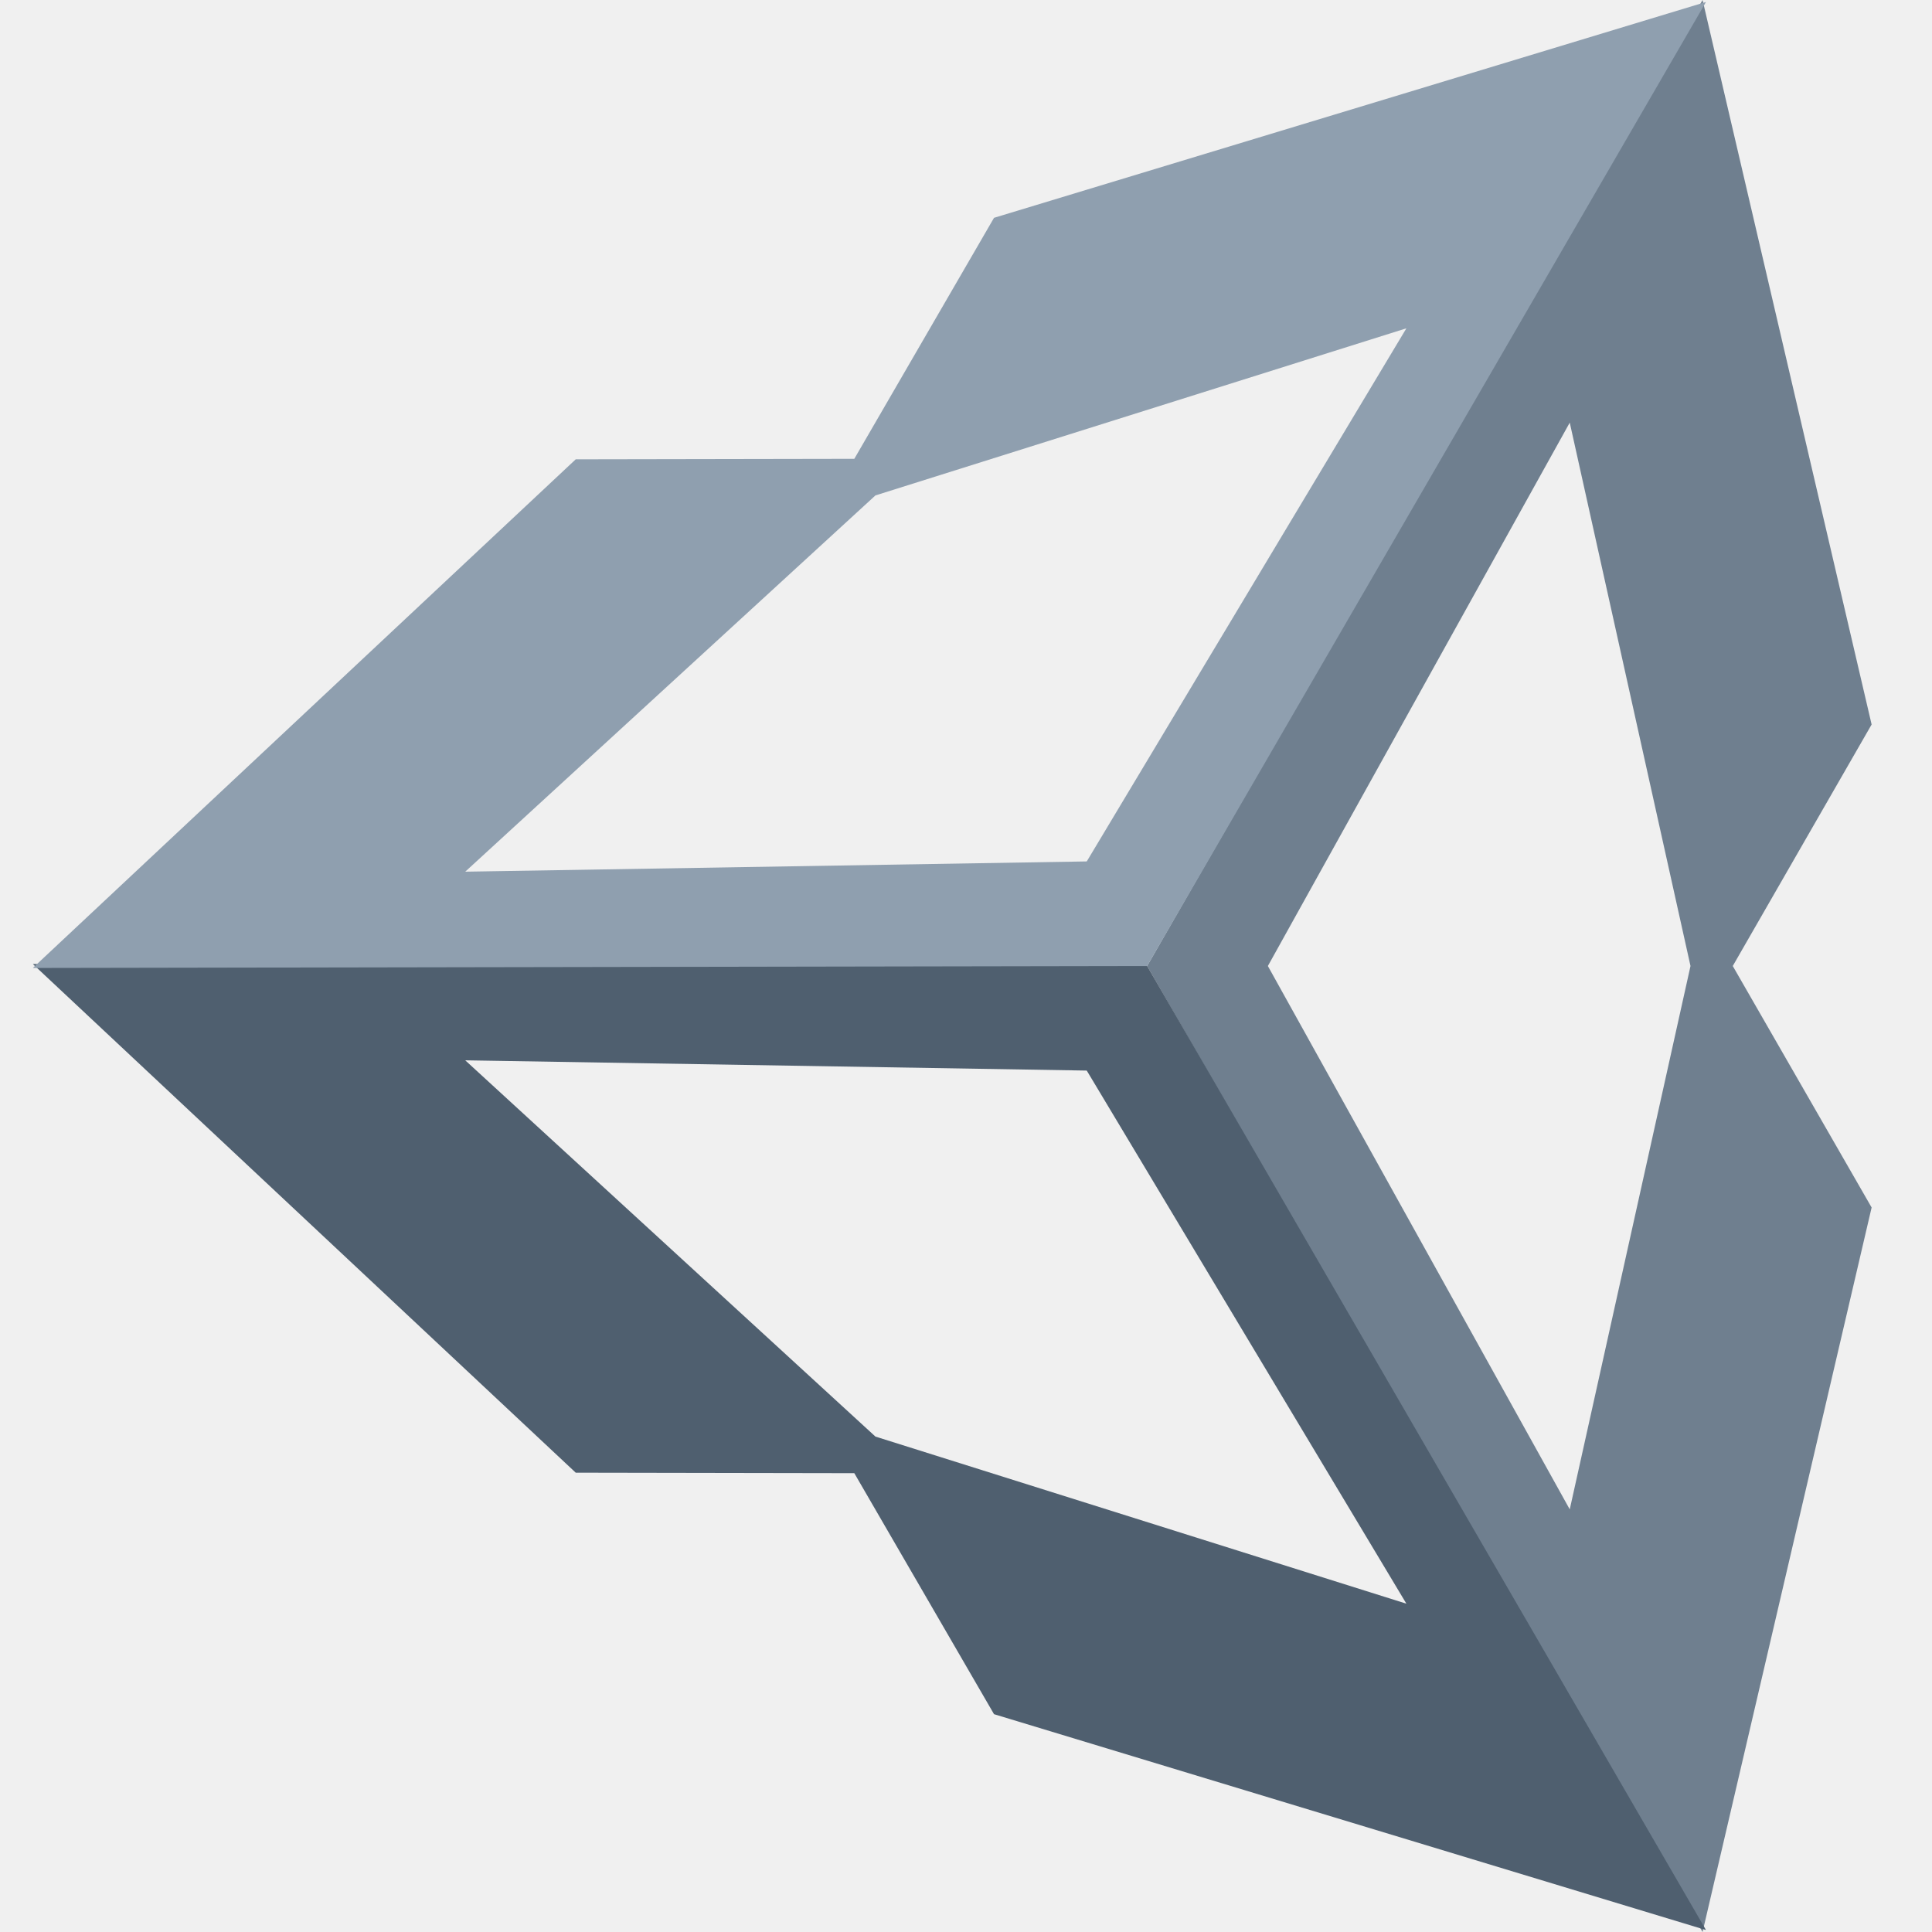
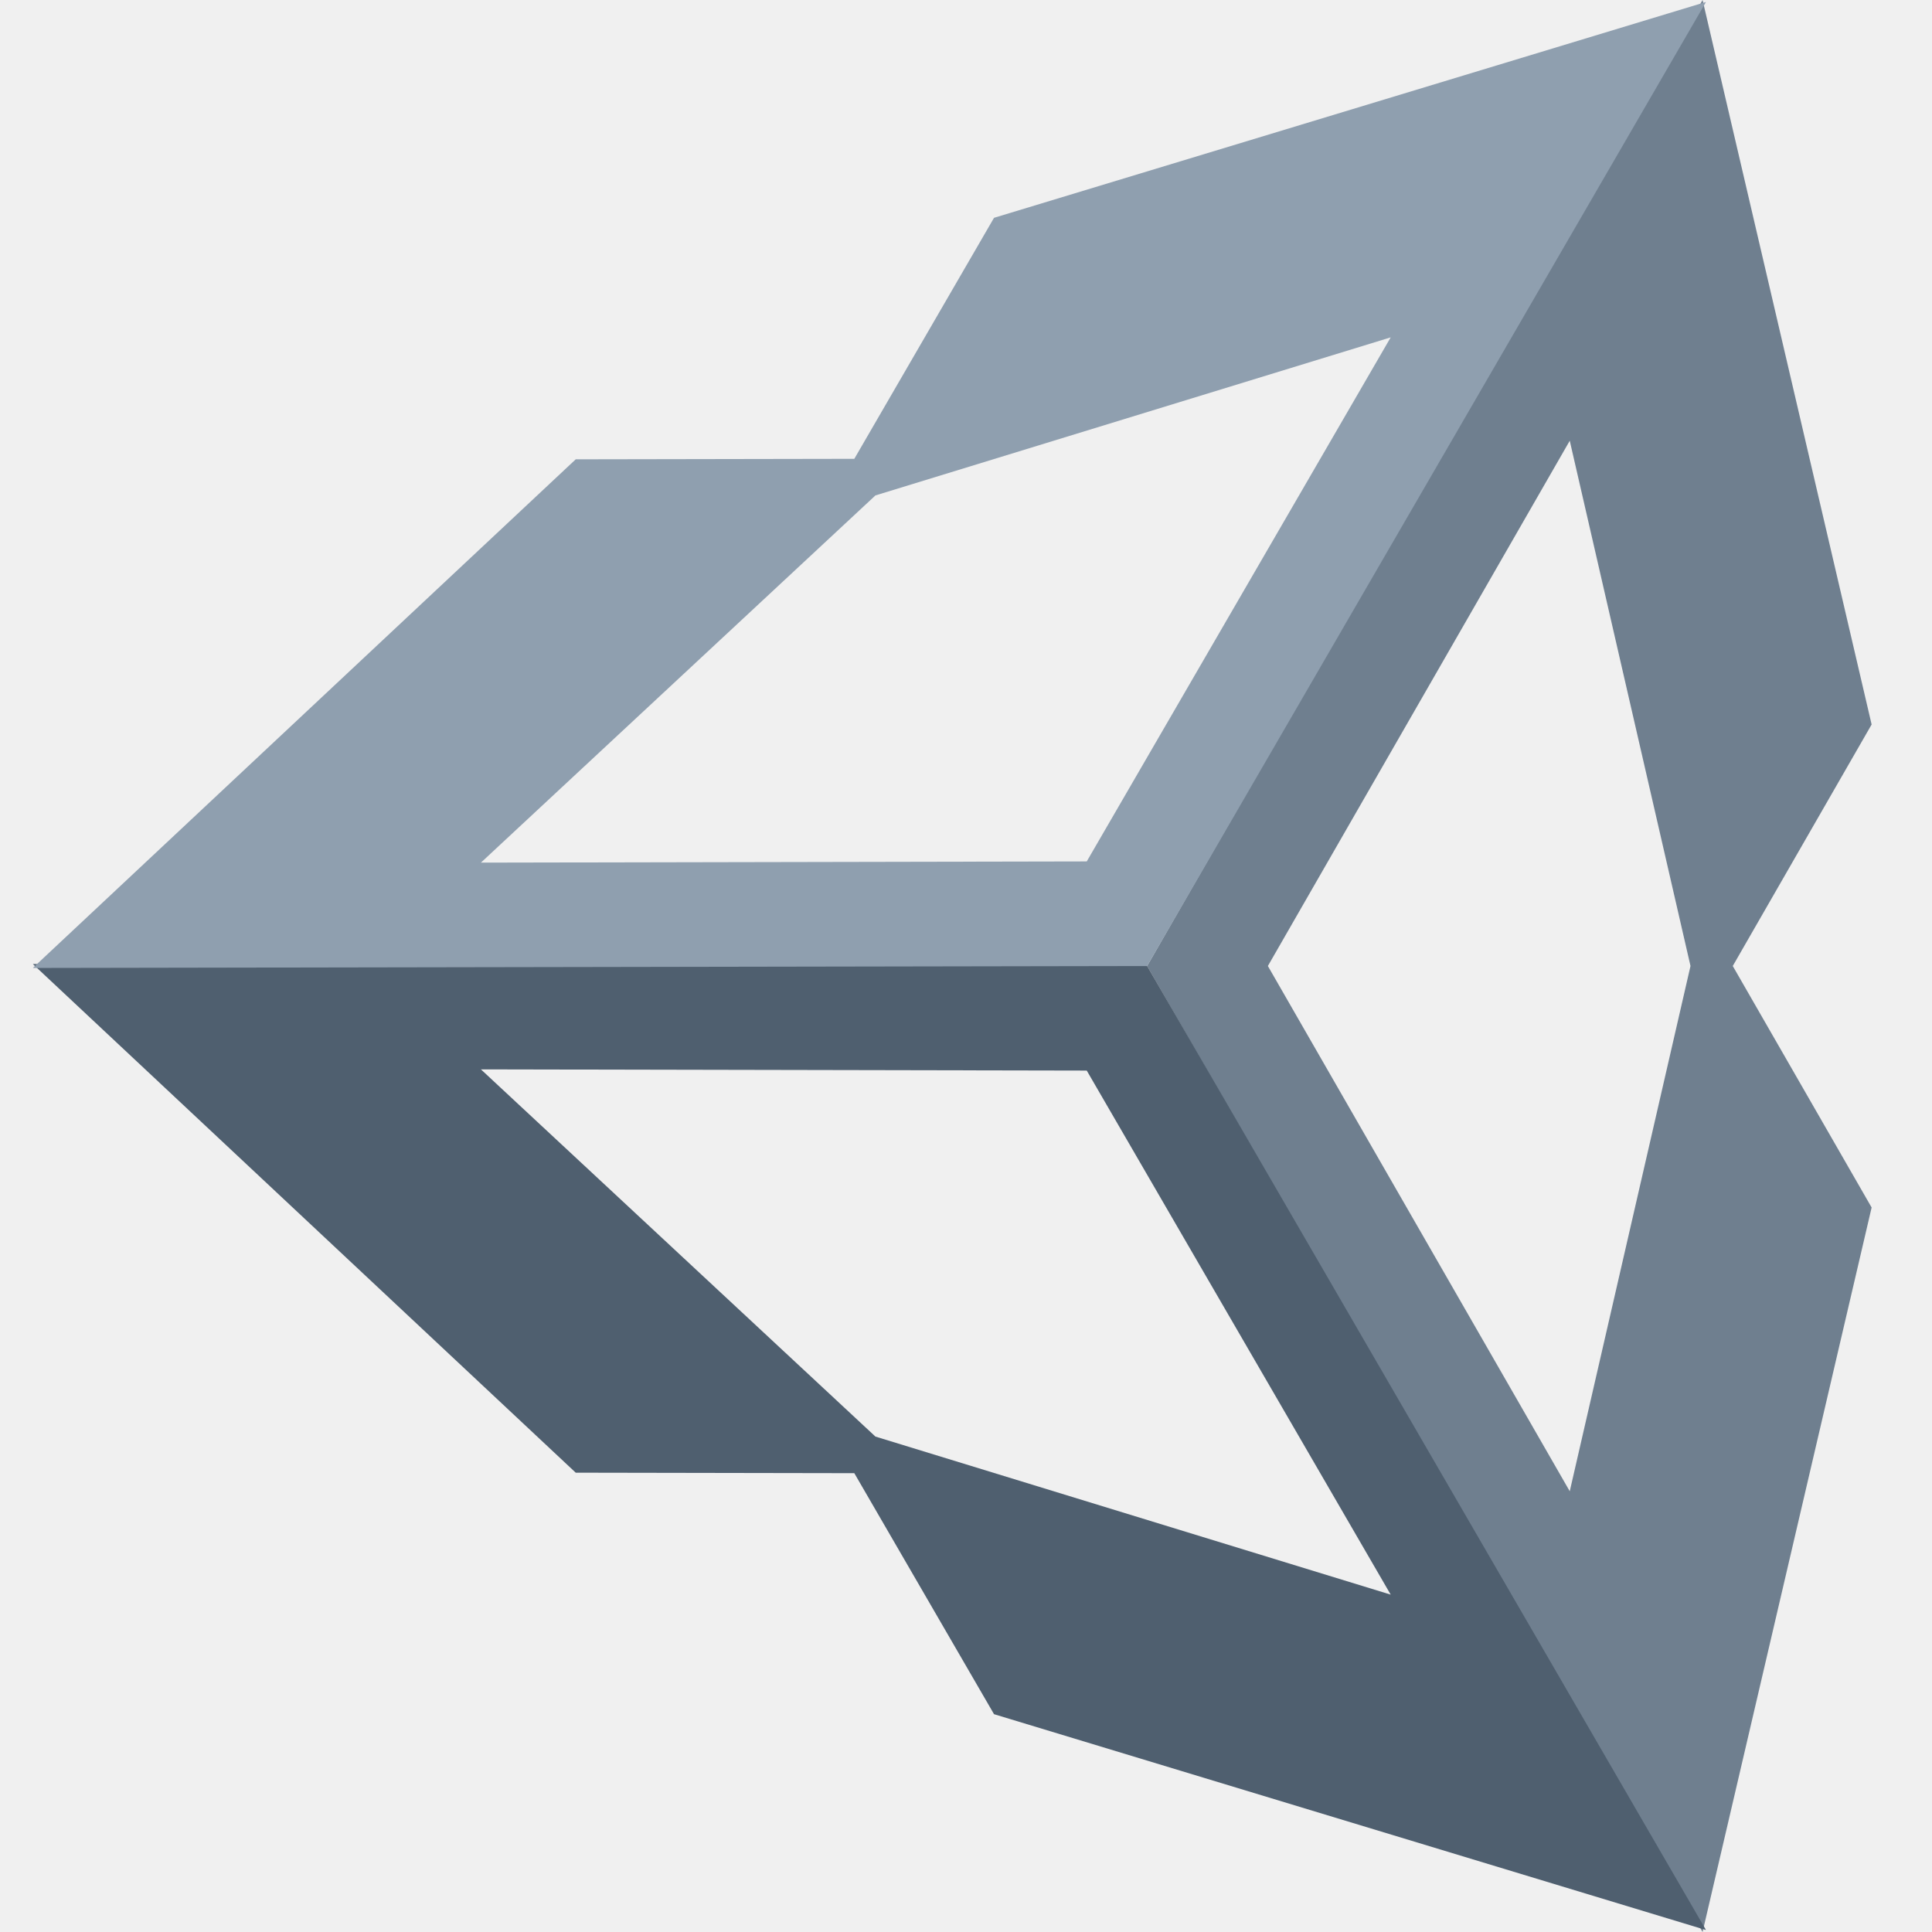
<svg xmlns="http://www.w3.org/2000/svg" xmlns:xlink="http://www.w3.org/1999/xlink" version="1.1" width="320" height="320" viewbox="0 0 320 320">
  <defs>
    <polygon id="part" points="190,160 282,0 310,120 287,160 310,200 282,320" mask="url(#mask)" />
    <mask id="mask">
      <rect x="0" y="0" width="320" height="320" fill="#fff" />
-       <polygon points="210,160 260,70 280,160 260,250" fill="#000" />
+       <polygon points="210,160 260,73 280,160 260,247" fill="#000" />
    </mask>
  </defs>
  <use xlink:href="#part" fill="#6f7f8f" />
  <use xlink:href="#part" fill="#4f5f6f" transform="rotate(120 190,160)" />
  <use xlink:href="#part" fill="#8f9faf" transform="rotate(240 190,160)" />
</svg>
